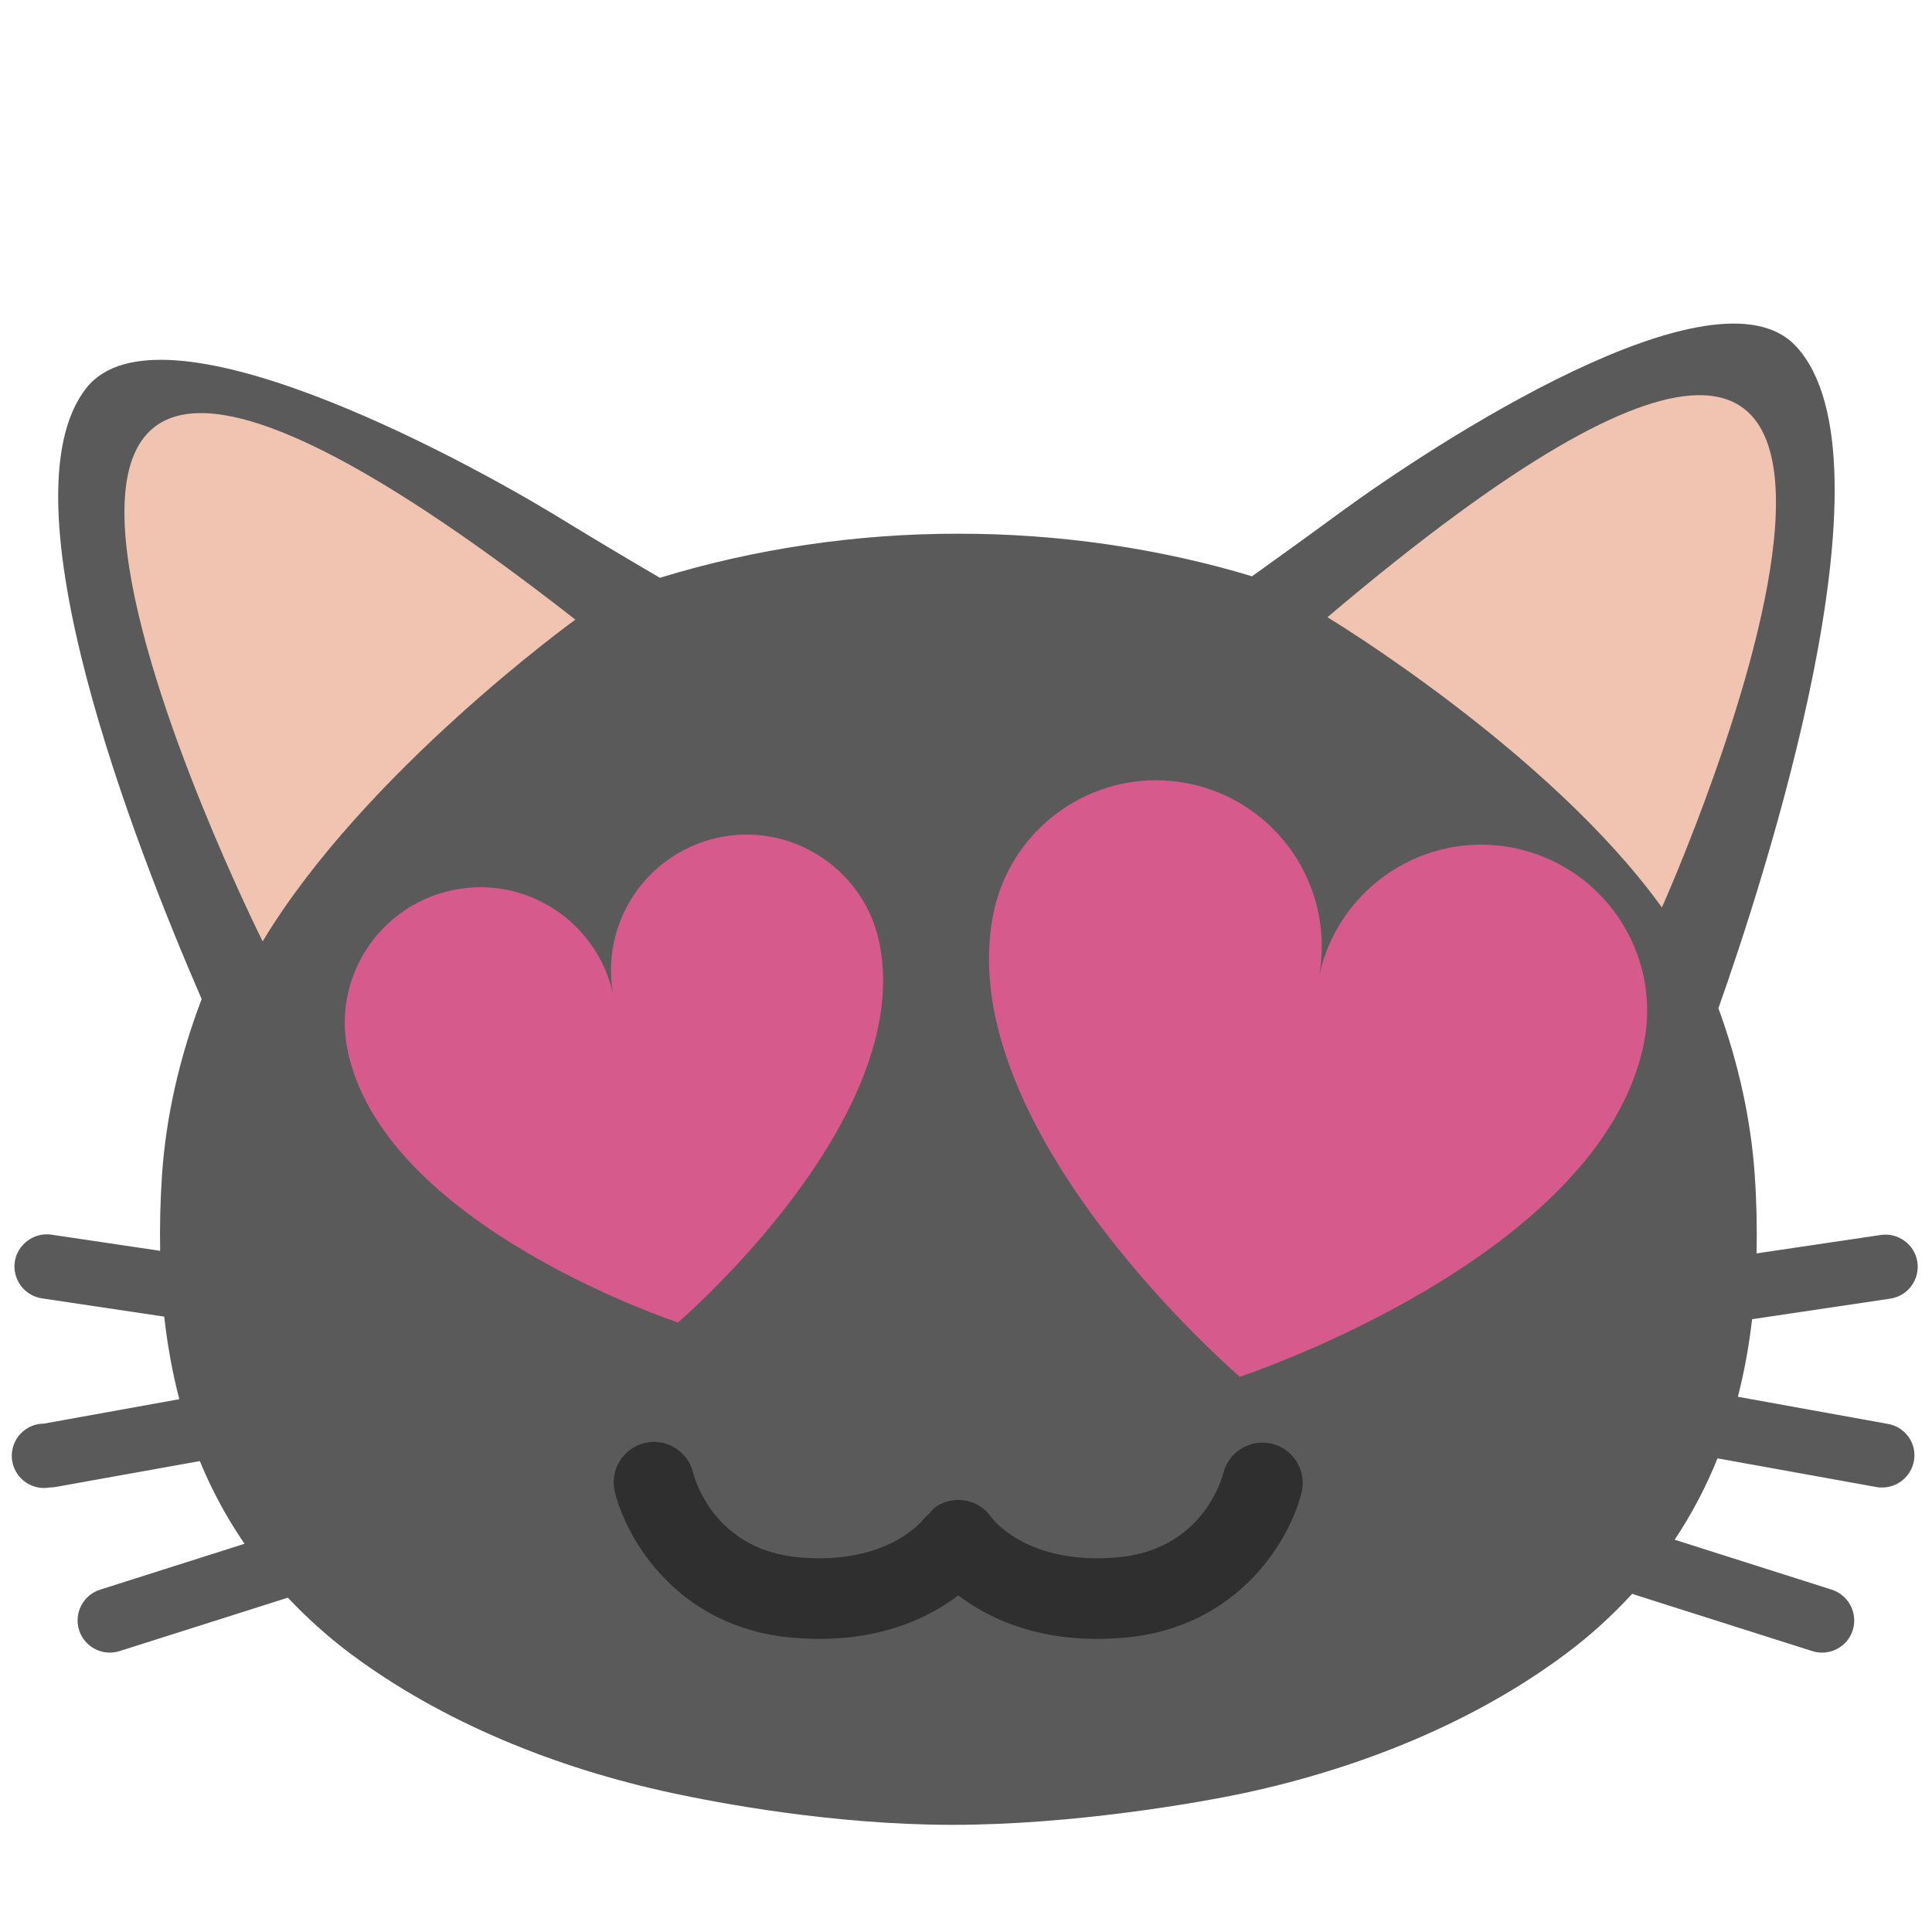
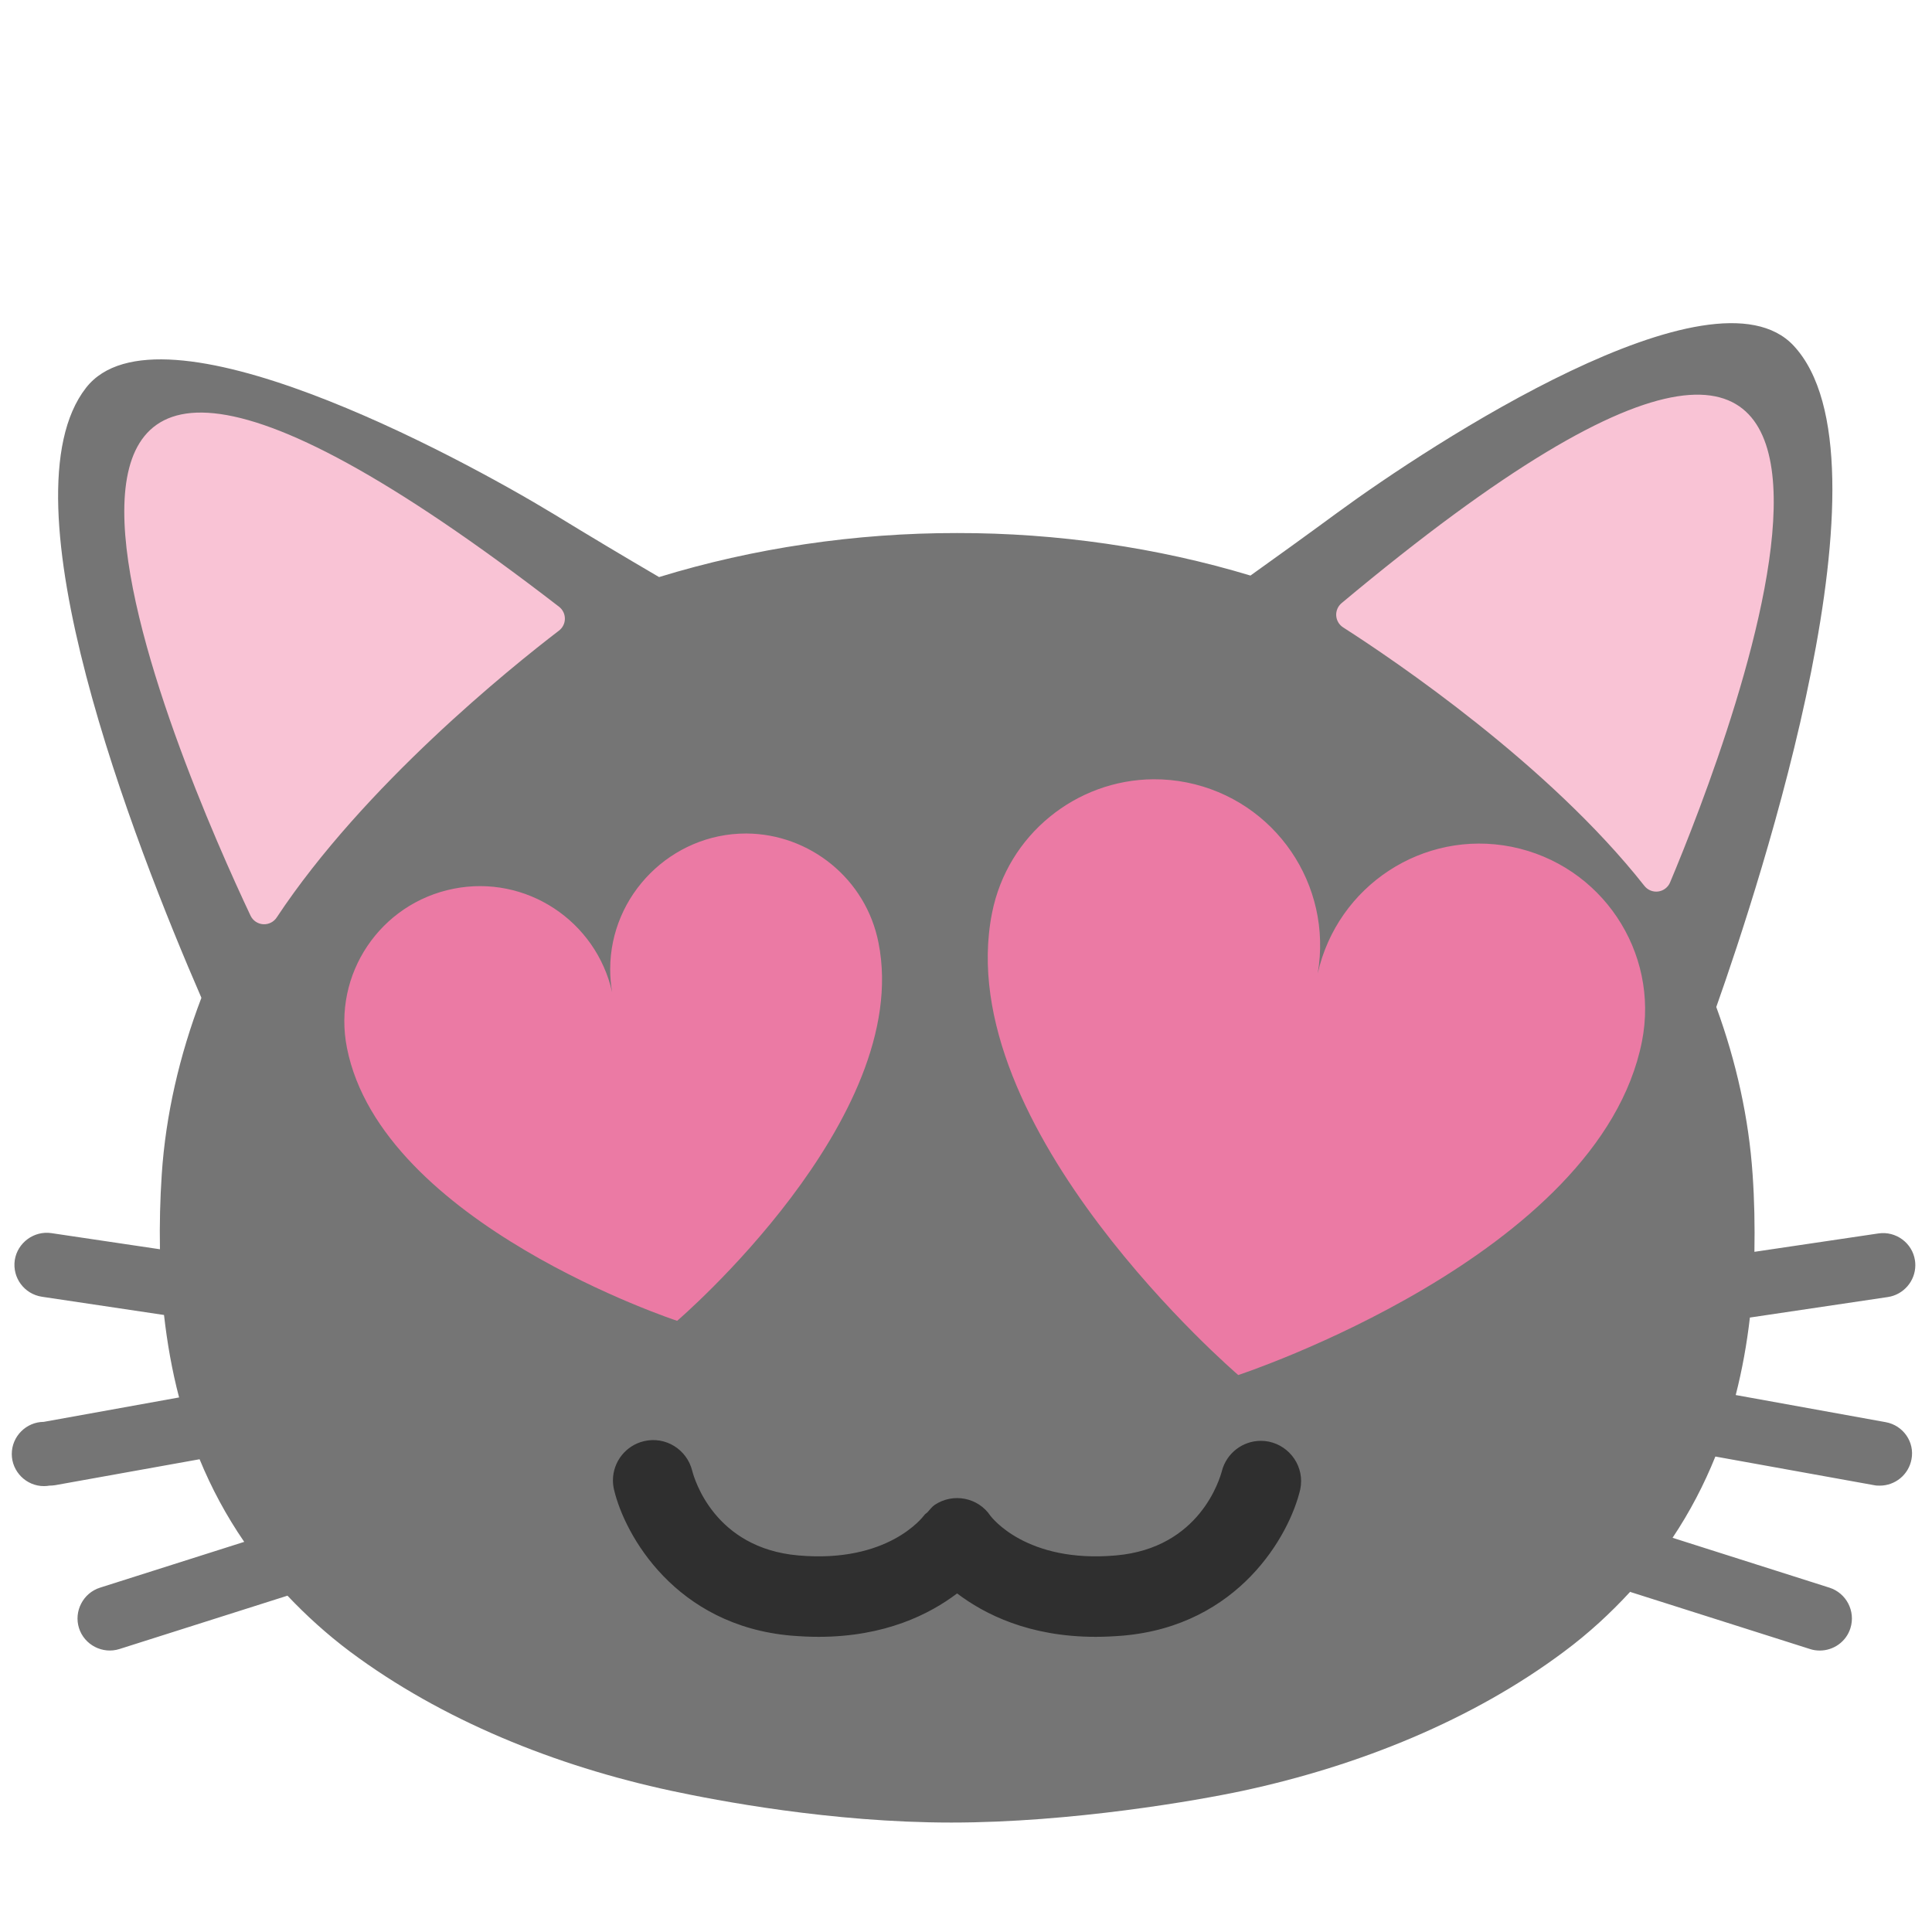
- <svg xmlns="http://www.w3.org/2000/svg" width="128" height="128">
-   <path fill="#2f2f2f" d="M36.69 92.37h58.74v19.2H36.69z" />
-   <path d="M125.09 94.34l-9.95-1.8c.43-1.68.74-3.4.94-5.14l9.15-1.36a2.137 2.137 0 0 0 1.8-2.43c-.17-1.16-1.27-1.96-2.42-1.79l-8.23 1.22c.03-1.71 0-3.41-.12-5.13-.25-3.72-1.08-7.47-2.41-11.11 2.94-8.31 12.13-36.37 5.13-43.87-5.34-5.72-24.06 6.53-30.24 11.06-2.22 1.63-4.14 3.01-5.79 4.19-6.16-1.86-12.84-2.83-19.46-2.82-6.73-.01-13.52 1-19.77 2.92a408.88 408.88 0 0 1-6.94-4.15c-6.54-3.97-26.25-14.57-31.07-8.41-5.72 7.31 3.2 30.22 7.65 40.47-1.46 3.83-2.37 7.79-2.63 11.71a58.99 58.99 0 0 0-.12 4.97l-7.2-1.07c-1.15-.17-2.25.63-2.43 1.79-.17 1.17.63 2.25 1.8 2.43l8.1 1.21c.21 1.85.53 3.68 1 5.47L2.9 94.32a2.131 2.131 0 1 0 .38 4.23c.12 0 .25-.01.38-.03l9.58-1.72c.78 1.9 1.76 3.73 2.96 5.48l-9.57 3.04A2.138 2.138 0 0 0 5.24 108a2.136 2.136 0 0 0 2.68 1.39l11.15-3.54c1.23 1.3 2.6 2.55 4.16 3.72 6.05 4.51 13.57 7.57 21.33 9.23 2.95.63 10.56 2.1 18.55 2.1s16.35-1.47 19.3-2.1c7.75-1.66 15.28-4.71 21.33-9.23 1.67-1.24 3.11-2.58 4.4-3.98.02.01.04.03.06.03l11.87 3.77c.21.07.43.1.65.1.9 0 1.75-.58 2.03-1.49.35-1.12-.27-2.32-1.39-2.68l-10.41-3.31c1.15-1.72 2.09-3.53 2.84-5.39l10.53 1.9c.13.03.25.03.38.03 1.01 0 1.91-.72 2.1-1.75.22-1.14-.55-2.25-1.71-2.46zm-38.84 4.47c-.72 3.06-4.09 9.02-11.75 9.69-.63.05-1.23.08-1.81.08-4.44 0-7.39-1.51-9.2-2.88-1.81 1.37-4.77 2.88-9.2 2.88-.58 0-1.18-.03-1.81-.08-7.65-.67-11.03-6.63-11.75-9.69a2.67 2.67 0 0 1 1.99-3.21c1.43-.34 2.85.55 3.2 1.97.14.54 1.47 5.12 7.03 5.61 5.95.53 8.26-2.54 8.36-2.67.06-.09.16-.13.23-.21.15-.16.27-.34.46-.47 1.22-.82 2.88-.5 3.7.72.07.09 2.38 3.16 8.33 2.63 5.57-.49 6.89-5.09 7.03-5.62a2.67 2.67 0 0 1 5.19 1.25z" fill="#5a5a5a" />
-   <path d="M49.524 55.291a9.005 9.005 0 0 0-8.916 10.535c-1.069-4.749-5.715-7.824-10.516-6.872-4.877.965-8.044 5.688-7.078 10.553 2.304 11.673 21.905 18.11 21.905 18.11s15.675-13.413 13.358-25.073c-.833-4.257-4.572-7.224-8.753-7.253zM76.513 51.693c-5.11.035-9.672 3.662-10.705 8.867-2.832 14.257 16.333 30.654 16.333 30.654s23.965-7.884 26.781-22.14c1.165-5.933-2.69-11.707-8.654-12.903-5.87-1.164-11.55 2.596-12.857 8.403 1.008-5.87-2.816-11.489-8.685-12.669a10.974 10.974 0 0 0-2.213-.212z" fill="#d65a8c" />
-   <path d="M17.403 62.369S-13.458.727 38.119 41.052c0 0-13.988 10.111-20.716 21.317zM110.105 60.122S137.511-1.09 87.944 40.893c0 0 14.707 8.864 22.161 19.23z" fill="#f0c4b1" fill-rule="evenodd" stroke-width="3.78" stroke-linecap="round" stroke-linejoin="round" />
+ <svg xmlns="http://www.w3.org/2000/svg" width="100%" height="100%" viewBox="0 0 534 534" version="1.1" xml:space="preserve" style="fill-rule:evenodd;clip-rule:evenodd;stroke-linejoin:round;stroke-miterlimit:2;">
+   <rect x="152.875" y="384.875" width="244.75" height="80" style="fill:#2f2f2f;fill-rule:nonzero;" />
+   <path d="M521.208,393.083l-41.458,-7.5c1.792,-7 3.083,-14.166 3.917,-21.416l38.125,-5.667c4.346,-0.645 7.598,-4.414 7.598,-8.808c-0,-0.441 -0.033,-0.881 -0.098,-1.317c-0.709,-4.833 -5.292,-8.167 -10.084,-7.458l-34.291,5.083c0.125,-7.125 -0,-14.208 -0.5,-21.375c-1.042,-15.5 -4.5,-31.125 -10.042,-46.292c12.25,-34.625 50.542,-151.541 21.375,-182.791c-22.25,-23.834 -100.25,27.208 -126,46.083c-9.25,6.792 -17.25,12.542 -24.125,17.458c-25.667,-7.75 -53.5,-11.791 -81.083,-11.75c-28.042,-0.041 -56.334,4.167 -82.375,12.167c-9.696,-5.668 -19.335,-11.433 -28.917,-17.292c-27.25,-16.541 -109.375,-60.708 -129.458,-35.041c-23.834,30.458 13.333,125.916 31.875,168.625c-6.084,15.958 -9.875,32.458 -10.959,48.791c-0.457,6.893 -0.624,13.802 -0.5,20.709l-30,-4.459c-4.791,-0.708 -9.375,2.625 -10.125,7.459c-0.708,4.875 2.625,9.375 7.5,10.125l33.75,5.041c0.875,7.709 2.209,15.334 4.167,22.792l-37.417,6.75c-4.851,0.028 -8.828,4.027 -8.828,8.879c0,4.871 4.009,8.879 8.88,8.879c0.513,0 1.026,-0.044 1.532,-0.133c0.5,-0 1.041,-0.042 1.583,-0.125l39.917,-7.167c3.25,7.917 7.333,15.542 12.333,22.834l-39.875,12.666c-4.647,1.481 -7.258,6.516 -5.792,11.167c1.477,4.65 6.516,7.263 11.167,5.792l46.458,-14.75c5.125,5.416 10.834,10.625 17.334,15.5c25.208,18.791 56.541,31.541 88.875,38.458c12.291,2.625 44,8.75 77.291,8.75c33.292,-0 68.125,-6.125 80.417,-8.75c32.292,-6.917 63.667,-19.625 88.875,-38.458c6.958,-5.167 12.958,-10.75 18.333,-16.584c0.084,0.042 0.167,0.125 0.25,0.125l49.459,15.709c0.875,0.291 1.791,0.416 2.708,0.416c3.75,0 7.292,-2.416 8.458,-6.208c1.459,-4.667 -1.125,-9.667 -5.791,-11.167l-43.375,-13.791c4.791,-7.167 8.708,-14.709 11.833,-22.459l43.875,7.917c0.542,0.125 1.042,0.125 1.583,0.125c4.209,-0 7.959,-3 8.75,-7.292c0.917,-4.75 -2.291,-9.375 -7.125,-10.25Zm-161.833,18.625c-3,12.75 -17.042,37.584 -48.958,40.375c-2.625,0.209 -5.125,0.334 -7.542,0.334c-18.5,-0 -30.792,-6.292 -38.333,-12c-7.542,5.708 -19.875,12 -38.334,12c-2.416,-0 -4.916,-0.125 -7.541,-0.334c-31.875,-2.791 -45.959,-27.625 -48.959,-40.375c-0.195,-0.833 -0.294,-1.687 -0.294,-2.543c-0,-5.149 3.573,-9.657 8.586,-10.832c5.958,-1.416 11.875,2.292 13.333,8.209c0.584,2.25 6.125,21.333 29.292,23.375c24.792,2.208 34.417,-10.584 34.833,-11.125c0.25,-0.375 0.667,-0.542 0.959,-0.875c0.625,-0.667 1.125,-1.417 1.916,-1.959c5.084,-3.416 12,-2.083 15.417,3c0.292,0.375 9.917,13.167 34.708,10.959c23.209,-2.042 28.709,-21.209 29.292,-23.417c1.295,-4.854 5.725,-8.257 10.749,-8.257c6.103,0 11.125,5.022 11.125,11.125c-0,0.787 -0.084,1.571 -0.249,2.34Z" style="fill:#757575;fill-rule:nonzero;" />
+   <path d="M206.35,230.379c-0.058,-0 -0.117,-0 -0.175,-0c-20.583,-0 -37.521,16.937 -37.521,37.521c0,2.136 0.183,4.269 0.546,6.375c-4.454,-19.787 -23.812,-32.6 -43.817,-28.633c-20.32,4.021 -33.516,23.7 -29.491,43.97c9.6,48.638 91.271,75.459 91.271,75.459c-0,-0 65.312,-55.888 55.658,-104.471c-3.471,-17.737 -19.05,-30.1 -36.471,-30.221Zm112.454,-14.991c-21.291,0.145 -40.3,15.258 -44.604,36.945c-11.8,59.405 68.054,127.725 68.054,127.725c0,0 99.854,-32.85 111.588,-92.25c4.854,-24.72 -11.209,-48.779 -36.059,-53.762c-24.458,-4.85 -48.125,10.817 -53.57,35.012c4.2,-24.458 -11.734,-47.87 -36.188,-52.787c-3.036,-0.606 -6.125,-0.902 -9.221,-0.883Z" style="fill:#eb7aa4;fill-rule:nonzero;" />
+   <path d="M76.509,253.544c-0.81,1.27 -2.245,2.003 -3.75,1.914c-1.504,-0.09 -2.843,-0.987 -3.497,-2.344c-18.507,-39.191 -103.004,-230.722 85.252,-85.416c1.031,0.796 1.63,2.028 1.619,3.331c-0.011,1.302 -0.63,2.524 -1.673,3.304c-13.296,10.175 -53.797,42.74 -77.951,79.211Zm377.956,-8.743c0.894,1.178 2.347,1.791 3.815,1.612c1.467,-0.18 2.729,-1.127 3.313,-2.485c16.194,-38.567 90.141,-228.453 -90.782,-77.224c-1.023,0.856 -1.575,2.151 -1.483,3.482c0.092,1.331 0.816,2.538 1.948,3.246c14.275,9.151 56.812,37.907 83.189,71.369Z" style="fill:#f9c3d5;" />
</svg>
